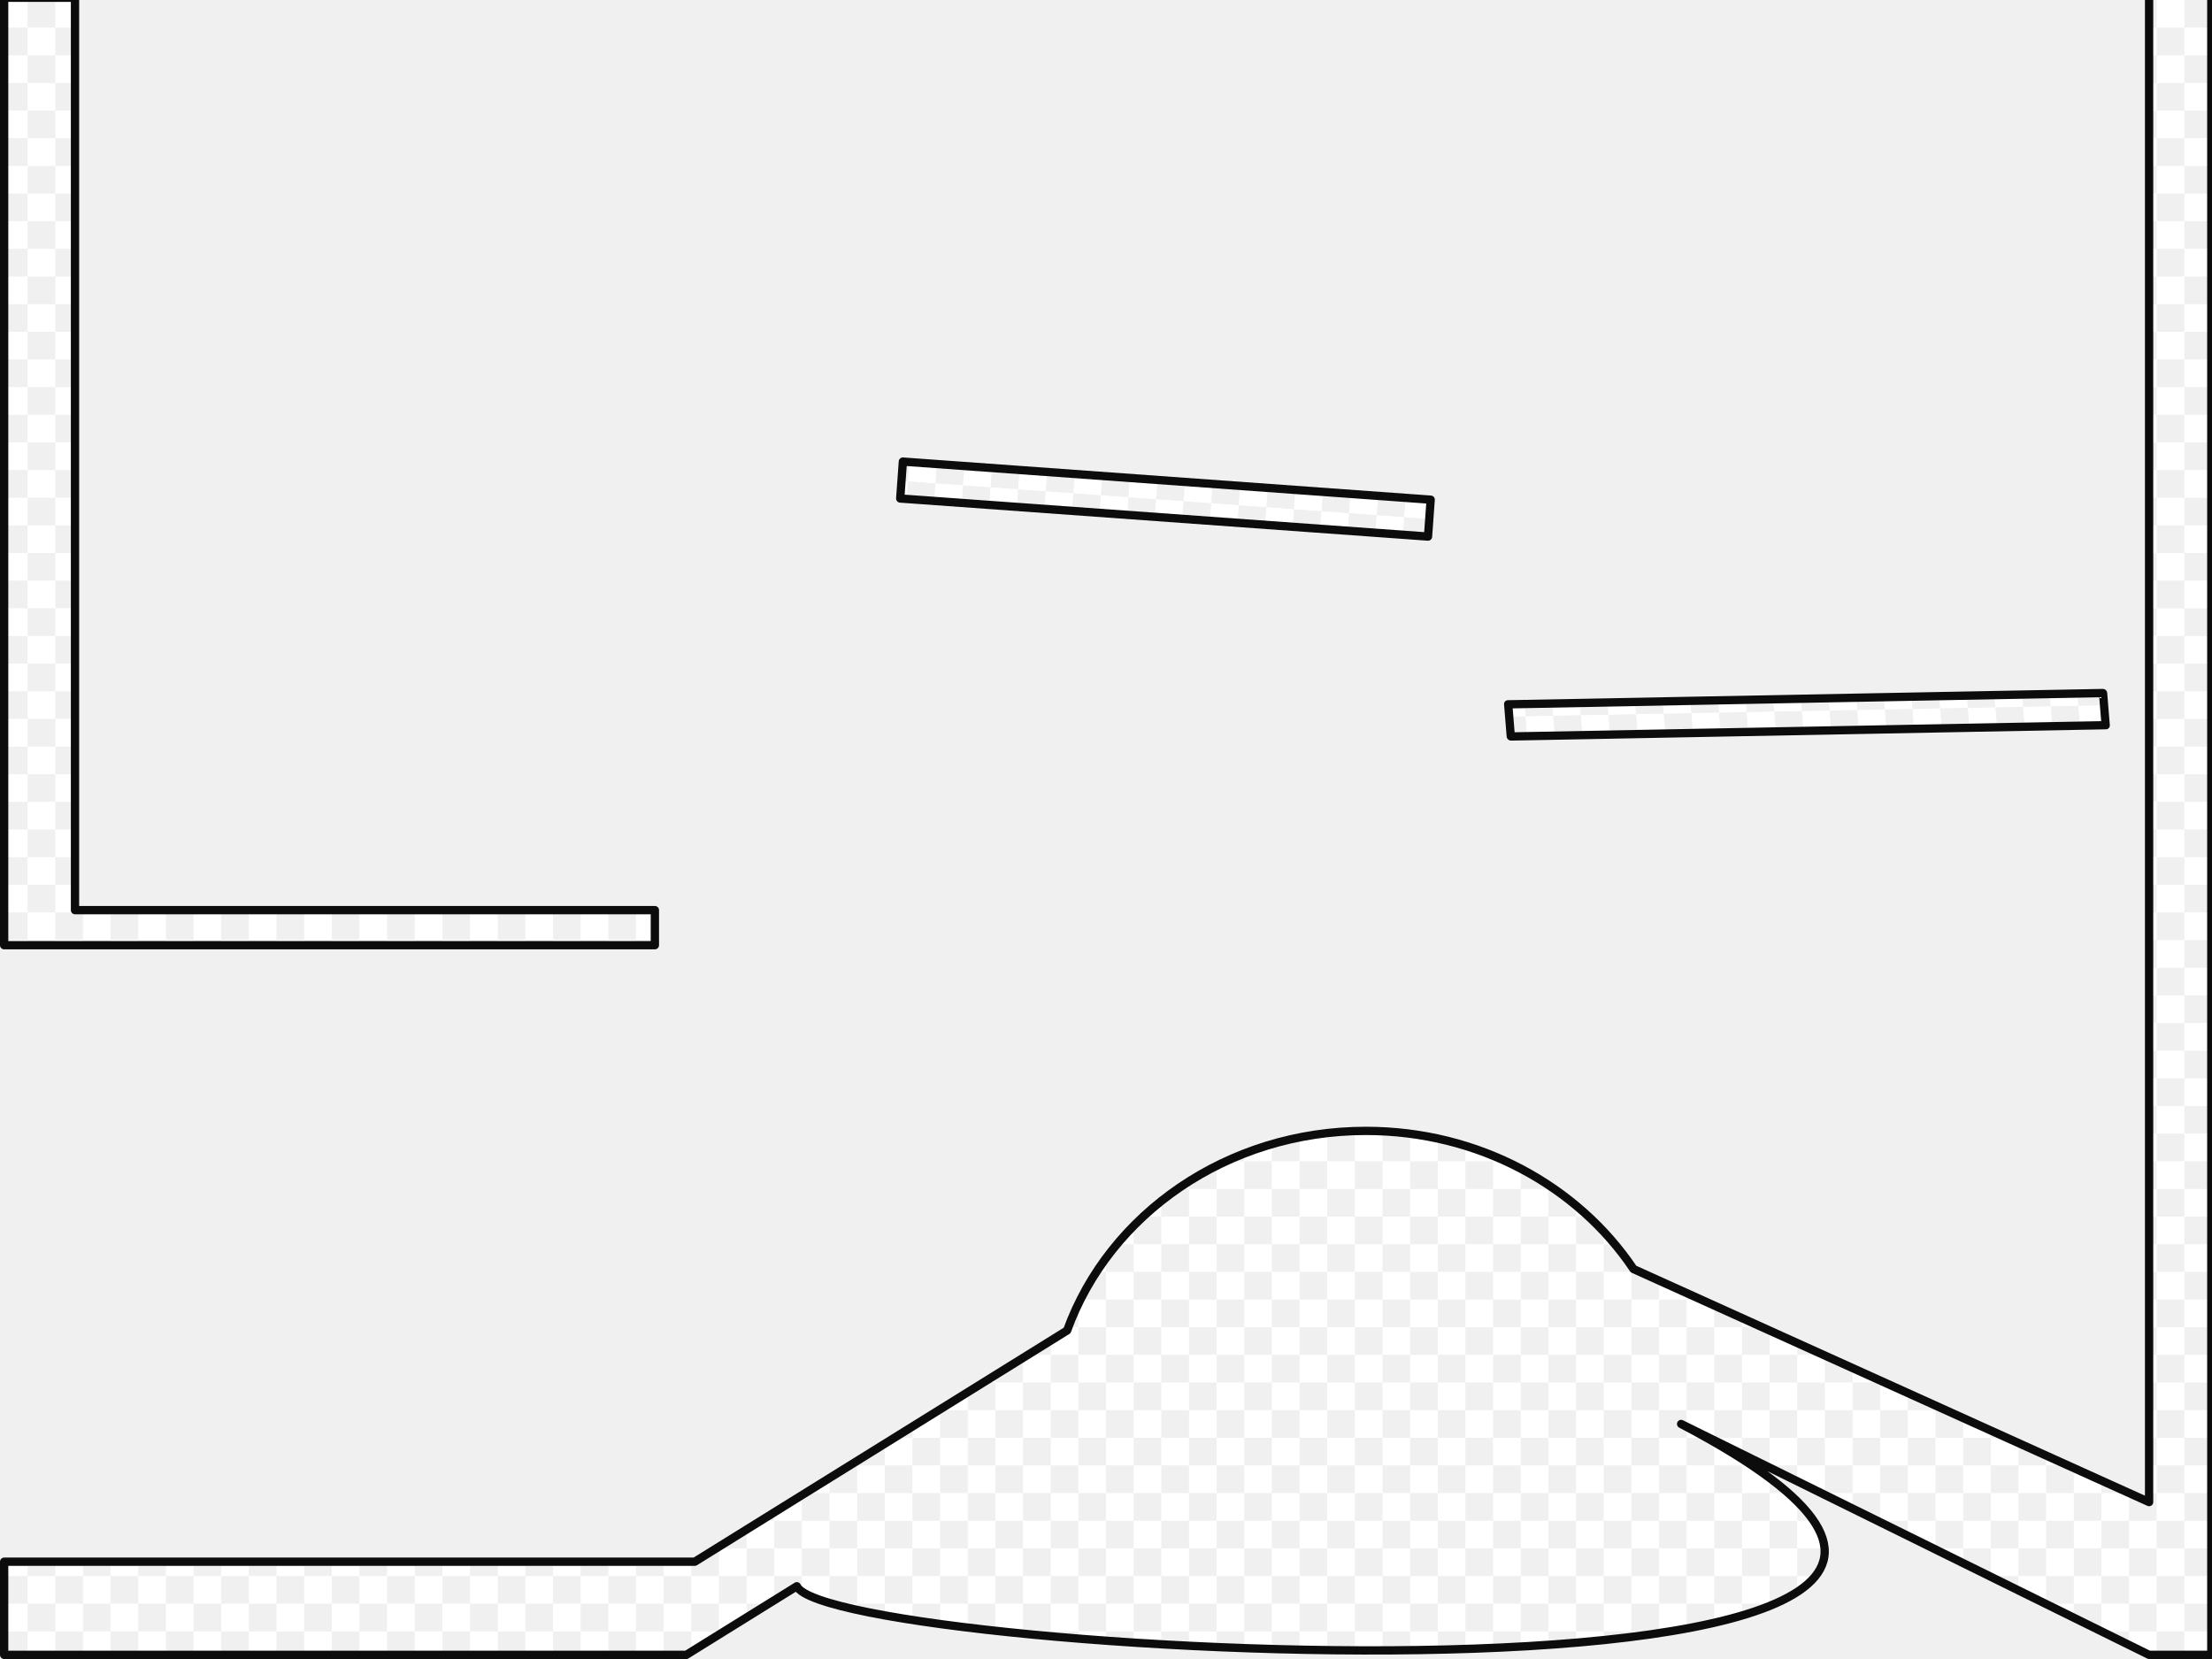
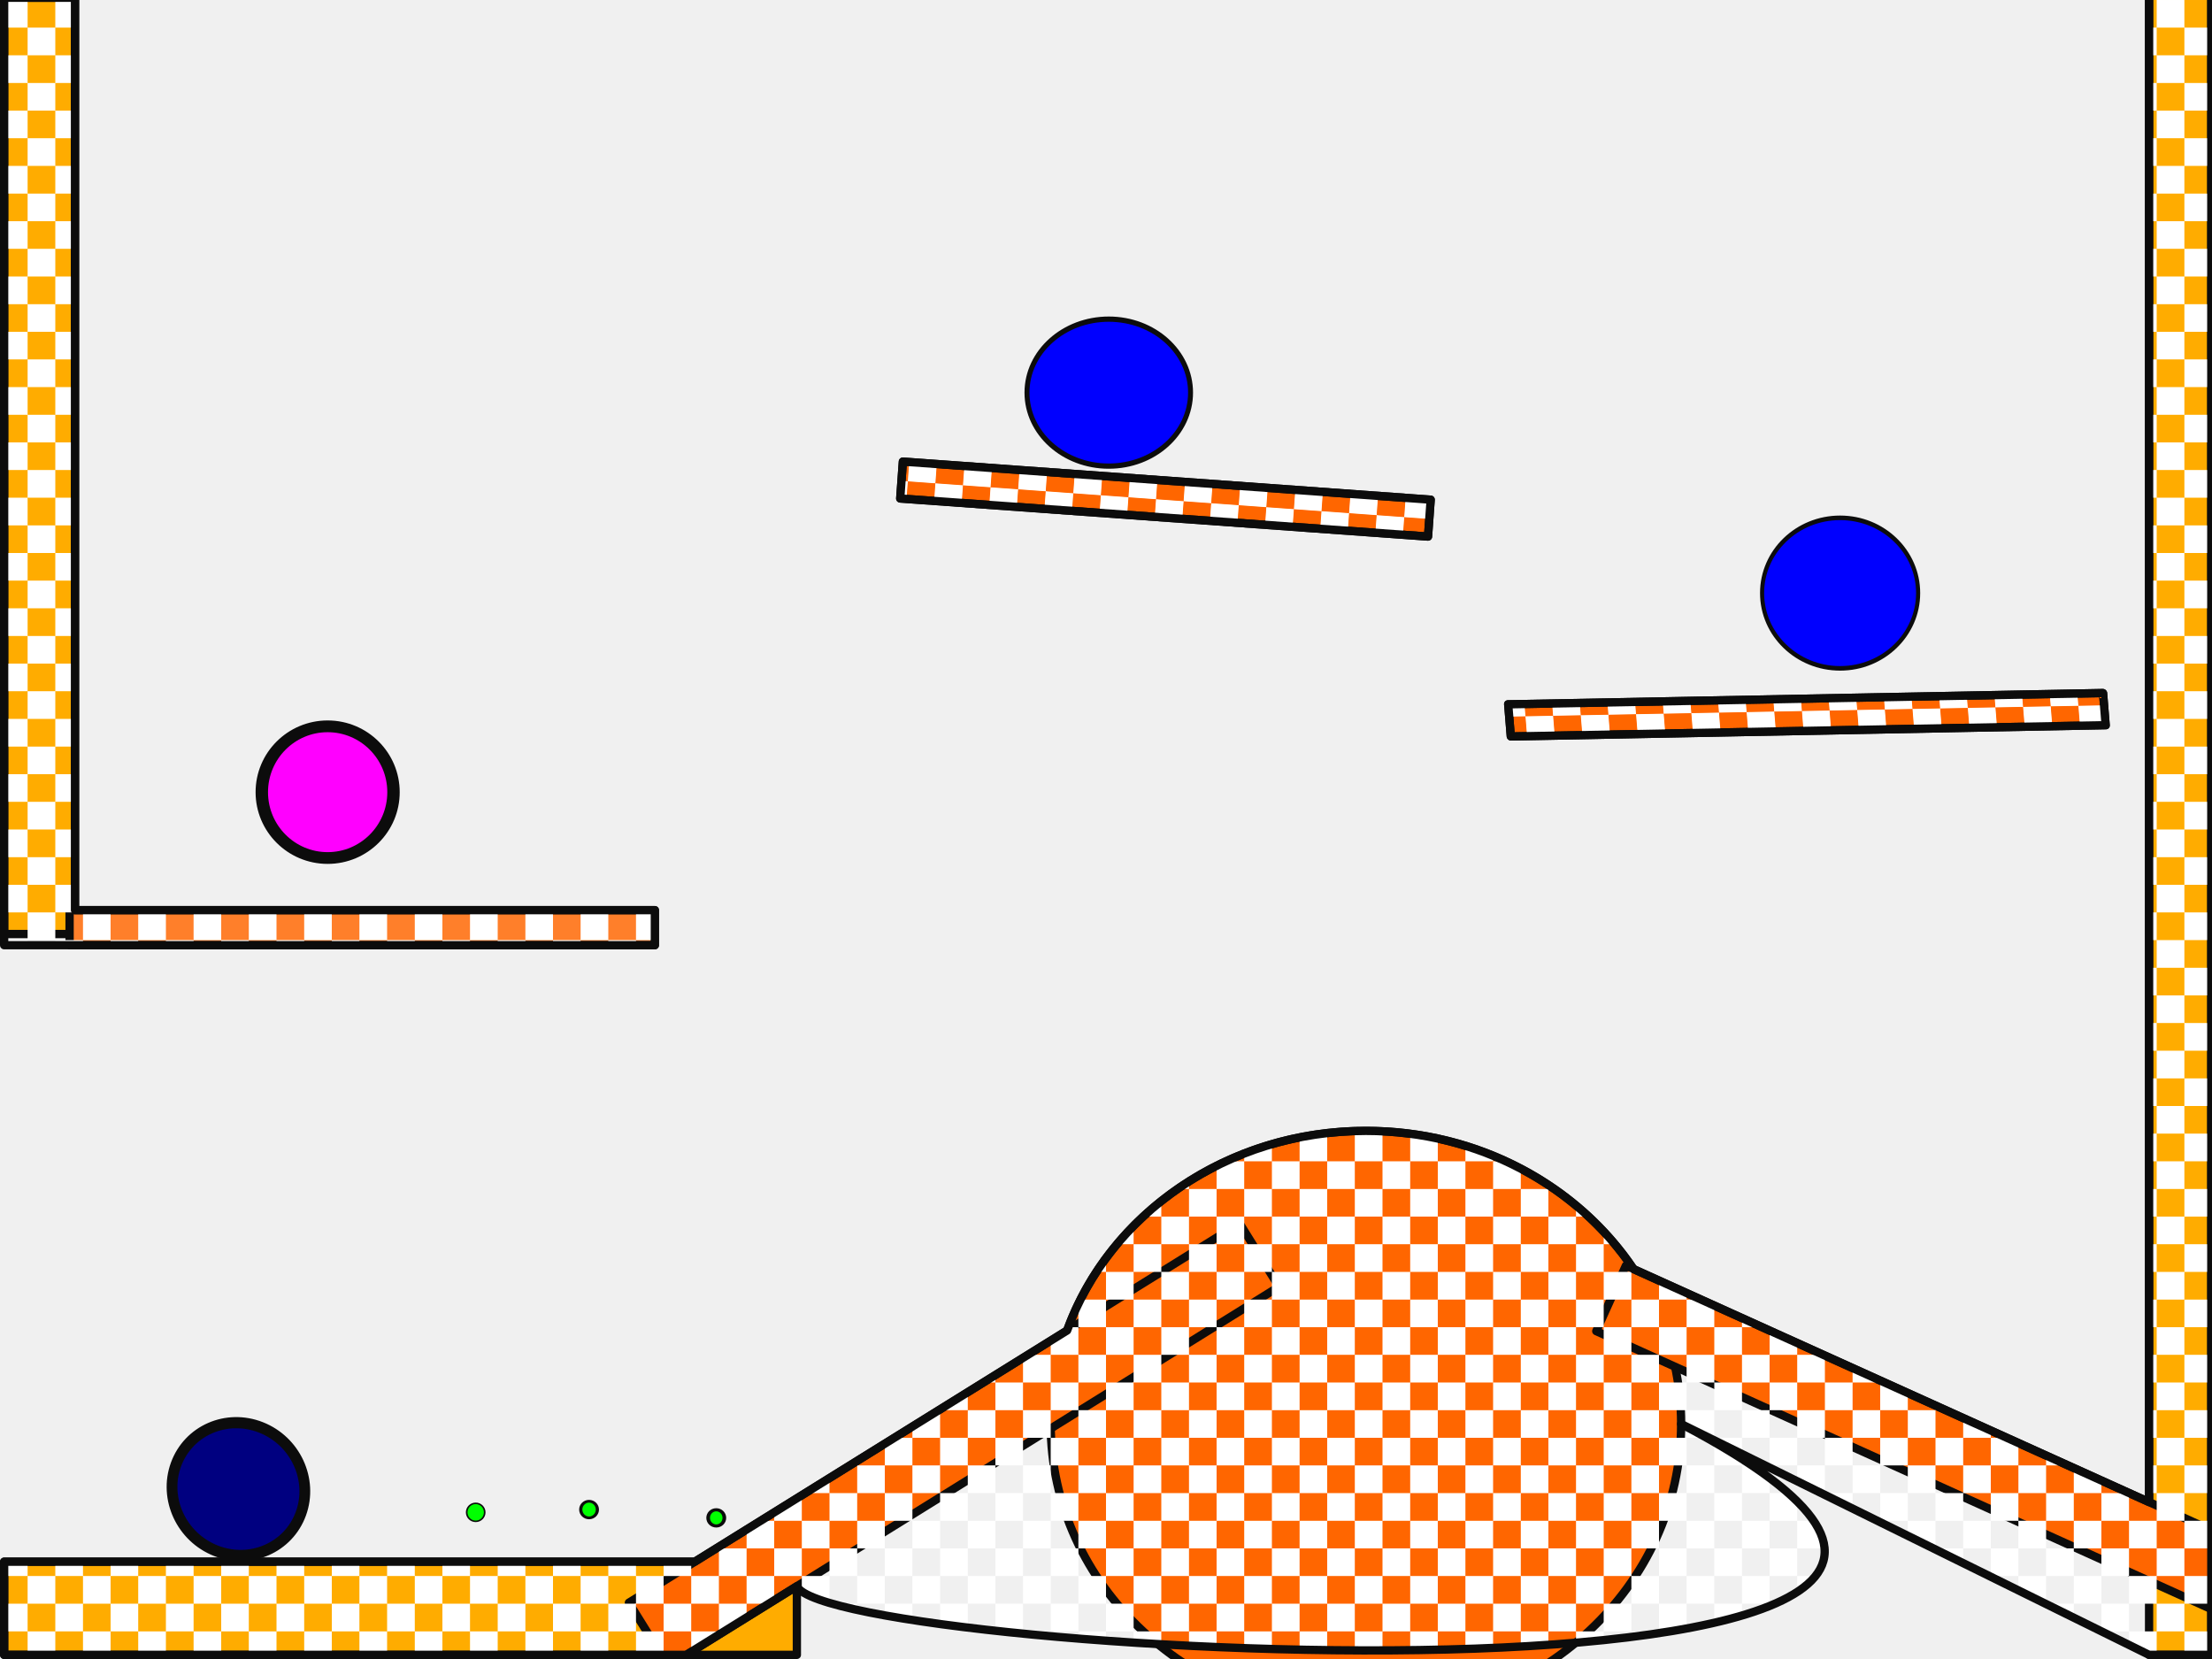
<svg xmlns="http://www.w3.org/2000/svg" width="800" height="600" id="svg2" version="1.1">
  <defs id="defs2824">
    <pattern id="Checkerboardwhite" patternTransform="translate(0,0) scale(10,10)" height="2" width="2" patternUnits="userSpaceOnUse">
      <rect id="rect4490" height="1" width="1" y="0" x="0" style="fill:white;stroke:none" />
      <rect id="rect4492" height="1" width="1" y="1" x="1" style="fill:white;stroke:none" />
    </pattern>
  </defs>
-   <g id="layer1" style="display:none">
+   <g id="layer1" style="display:inline">
    <rect style="fill:#ffac00;fill-opacity:1;fill-rule:nonzero;stroke:#0c0c0c;stroke-width:3;stroke-linecap:round;stroke-linejoin:round;stroke-miterlimit:4;stroke-opacity:1;stroke-dasharray:none" id="rect2844" width="286.698" height="33.698" x="1.5" y="564.802" />
    <rect style="fill:#ffac00;fill-opacity:1;fill-rule:nonzero;stroke:#0c0c0c;stroke-width:3;stroke-linecap:round;stroke-linejoin:round;stroke-miterlimit:4;stroke-opacity:1;stroke-dasharray:none" id="rect2876" width="22.516" height="721.516" x="777.242" y="-123.016" />
    <rect style="fill:#ffac00;fill-opacity:1;fill-rule:nonzero;stroke:#0c0c0c;stroke-width:3;stroke-linecap:round;stroke-linejoin:round;stroke-miterlimit:4;stroke-opacity:1;stroke-dasharray:none" id="rect2878" width="25.618" height="338.618" x="1.5" y="-0.809" />
    <path style="fill:#00ff00;fill-opacity:1;fill-rule:nonzero;stroke:#0c0c0c;stroke-width:5;stroke-linecap:round;stroke-linejoin:round;stroke-miterlimit:4;stroke-opacity:1;stroke-dasharray:none" id="path3004" d="m 278,372 a 27.5,30 0 1 1 -55,0 27.5,30 0 1 1 55,0 z" transform="matrix(0.1185308,0,0,0.1086532,142.3513,506.5377)" game_data="sprite=food" />
    <path style="fill:#00ff00;fill-opacity:1;fill-rule:nonzero;stroke:#0c0c0c;stroke-width:5;stroke-linecap:round;stroke-linejoin:round;stroke-miterlimit:4;stroke-opacity:1;stroke-dasharray:none" id="path3006" d="m 315,402 a 13,15 0 1 1 -26,0 13,15 0 1 1 26,0 z" game_data="sprite=food" transform="matrix(0.2311751,0,0,0.2003517,143.2284,465.4153)" />
    <path style="fill:#00ff00;fill-opacity:1;fill-rule:nonzero;stroke:#0c0c0c;stroke-width:5;stroke-linecap:round;stroke-linejoin:round;stroke-miterlimit:4;stroke-opacity:1;stroke-dasharray:none" id="path3008" d="m 399,440 a 11,13 0 1 1 -22,0 11,13 0 1 1 22,0 z" game_data="sprite=food" transform="matrix(0.2664208,0,0,0.225433,155.6721,449.7662)" />
    <path style="fill:#ff00ff;fill-opacity:1;fill-rule:nonzero;stroke:#0c0c0c;stroke-width:5;stroke-linecap:round;stroke-linejoin:round;stroke-miterlimit:4;stroke-opacity:1;stroke-dasharray:none" id="path3012" d="m 647,340 a 26.5,28 0 1 1 -53,0 26.5,28 0 1 1 53,0 z" game_data="sprite=gaswoman" transform="matrix(0.8986554,0,0,0.8505131,-439.1157,-2.67446)" />
    <rect style="fill:#ff7f2a;fill-opacity:1;fill-rule:nonzero;stroke:#0c0c0c;stroke-width:3;stroke-linecap:round;stroke-linejoin:round;stroke-miterlimit:4;stroke-opacity:1;stroke-dasharray:none" id="rect2841" width="211.661" height="12.661" x="25.169" y="329.169" />
    <path style="fill:#ff6600;fill-opacity:1;fill-rule:nonzero;stroke:#0c0c0c;stroke-width:3;stroke-linecap:round;stroke-linejoin:round;stroke-miterlimit:4;stroke-opacity:1;stroke-dasharray:none" id="path2876" d="m 541,532 a 114,106 0 1 1 -228,0 114,106 0 1 1 228,0 z" transform="translate(67,-17)" />
    <rect style="fill:#ff6600;fill-opacity:1;fill-rule:nonzero;stroke:#0c0c0c;stroke-width:3;stroke-linecap:round;stroke-linejoin:round;stroke-miterlimit:4;stroke-opacity:1;stroke-dasharray:none" id="rect2881" width="308" height="26" x="724.343" y="174.965" transform="matrix(0.9112682,0.4118134,-0.4118134,0.9112682,0,0)" />
    <rect style="fill:#ff6600;fill-opacity:1;fill-rule:nonzero;stroke:#0c0c0c;stroke-width:3;stroke-linecap:round;stroke-linejoin:round;stroke-miterlimit:4;stroke-opacity:1;stroke-dasharray:none" id="rect2883" width="260" height="27" x="-112.65" y="612.384" transform="matrix(0.8494477,-0.5276728,0.5276728,0.8494477,0,0)" />
    <rect style="fill:#ff6600;fill-opacity:1;fill-rule:nonzero;stroke:#0c0c0c;stroke-width:3.003;stroke-linecap:round;stroke-linejoin:round;stroke-miterlimit:4;stroke-opacity:1;stroke-dasharray:none" id="rect2885" width="215.176" height="11.663" x="524.115" y="265.543" transform="matrix(0.9998199,-0.01897898,0.08074067,0.9967351,0,0)" />
    <rect style="fill:#ff6600;fill-opacity:1;fill-rule:nonzero;stroke:#0c0c0c;stroke-width:3;stroke-linecap:round;stroke-linejoin:round;stroke-miterlimit:4;stroke-opacity:1;stroke-dasharray:none" id="rect2928" width="191.381" height="13.381" x="337.706" y="143.009" transform="matrix(0.9974074,0.07196239,-0.07196239,0.9974074,0,0)" />
    <rect style="fill:#ff0000;fill-opacity:1;fill-rule:nonzero;stroke:#0c0c0c;stroke-width:0.723;stroke-linecap:round;stroke-linejoin:round;stroke-miterlimit:4;stroke-opacity:1;stroke-dasharray:none" id="rect2932" width="42.277" height="226.277" x="-44.139" y="339.861" physics_shape="isSensor=True" game_data="sprite=game_over" />
  </g>
-   <g id="layer2" style="display:none">
+   <g id="layer2" style="display:inline">
    <path style="fill:#000080;fill-opacity:1;fill-rule:nonzero;stroke:#0c0c0c;stroke-width:5;stroke-linecap:round;stroke-linejoin:round;stroke-miterlimit:4;stroke-opacity:1;stroke-dasharray:none" id="path2974" d="m 665,152.5 a 31,29.5 0 1 1 -62,0 31,29.5 0 1 1 62,0 z" transform="matrix(0.7287678,0.2859325,-0.275495,0.7563782,-333.7926,241.9171)" game_data="sprite=gasman" />
-     <path style="fill:#0000ff;fill-opacity:1;fill-rule:nonzero;stroke:#0c0c0c;stroke-width:1;stroke-linecap:round;stroke-linejoin:round;stroke-miterlimit:4;stroke-opacity:1;stroke-dasharray:none" id="path2887" d="m 539,131.5 a 19,16.5 0 1 1 -38,0 19,16.5 0 1 1 38,0 z" transform="matrix(1.485127,0,0,1.64954,-106.766,-2.414526)" physics_shape="density=4" />
-     <path style="fill:#0000ff;fill-opacity:1;fill-rule:nonzero;stroke:#0c0c0c;stroke-width:1;stroke-linecap:round;stroke-linejoin:round;stroke-miterlimit:4;stroke-opacity:1;stroke-dasharray:none" id="path2930" d="m 361,52 a 16.5,14 0 1 1 -33,0 16.5,14 0 1 1 33,0 z" transform="matrix(1.792584,0,0,1.898402,-216.5451,43.28308)" physics_shape="density=4" />
+     <path style="fill:#0000ff;fill-opacity:1;fill-rule:nonzero;stroke:#0c0c0c;stroke-width:1;stroke-linecap:round;stroke-linejoin:round;stroke-miterlimit:4;stroke-opacity:1;stroke-dasharray:none" id="path2887" d="m 539,131.5 a 19,16.5 0 1 1 -38,0 19,16.5 0 1 1 38,0 z" transform="matrix(1.485127,0,0,1.64954,-106.766,-2.414526)" physics_shape="density=4" game_data="sprite=bad_guy" />
+     <path style="fill:#0000ff;fill-opacity:1;fill-rule:nonzero;stroke:#0c0c0c;stroke-width:1;stroke-linecap:round;stroke-linejoin:round;stroke-miterlimit:4;stroke-opacity:1;stroke-dasharray:none" id="path2930" d="m 361,52 a 16.5,14 0 1 1 -33,0 16.5,14 0 1 1 33,0 z" transform="matrix(1.792584,0,0,1.898402,-216.5451,43.28308)" physics_shape="density=4" game_data="sprite=bad_guy" />
  </g>
  <g style="display:inline" id="g8041">
    <path style="fill:url(#Checkerboardwhite);fill-opacity:1.0;fill-rule:nonzero;stroke:#0c0c0c;stroke-width:3;stroke-linecap:round;stroke-linejoin:round;stroke-miterlimit:4;stroke-opacity:1;stroke-dasharray:none" d="m 777.25,-123.031 0,666.281 -186.469,-84.281 C 570.648,428.967 534.834,409 494,409 c -50.246,0 -92.884,30.224 -108.062,72.188 l -134.656,83.625 -249.781,0 0,33.688 237.656,0 9.062,0 39.969,-24.812 C 300.321,599.272 823.287,627.857 608,515 l 169.25,83.5 22.5,0 0,-16.531 0,-28.562 0,-676.438 -22.5,0 z" id="rect8043" />
    <path style="fill:url(#Checkerboardwhite);fill-opacity:1.0;fill-rule:nonzero;stroke:#0c0c0c;stroke-width:3;stroke-linecap:round;stroke-linejoin:round;stroke-miterlimit:4;stroke-opacity:1;stroke-dasharray:none" d="m 1.5,-0.812 0,342.656 235.344,-2.5e-4 0,-12.688 -209.719,0 0,-329.969 -25.625,0 z" id="rect8047" />
    <rect transform="matrix(0.9998199,-0.01897898,0.08074067,0.9967351,0,0)" y="265.543" x="524.115" height="11.663" width="215.176" id="rect8065" style="fill:url(#Checkerboardwhite);fill-opacity:1.0;fill-rule:nonzero;stroke:#0c0c0c;stroke-width:3.003;stroke-linecap:round;stroke-linejoin:round;stroke-miterlimit:4;stroke-opacity:1;stroke-dasharray:none" />
    <rect transform="matrix(0.9974074,0.07196239,-0.07196239,0.9974074,0,0)" y="143.009" x="337.706" height="13.381" width="191.381" id="rect8067" style="fill:url(#Checkerboardwhite);fill-opacity:1.0;fill-rule:nonzero;stroke:#0c0c0c;stroke-width:3;stroke-linecap:round;stroke-linejoin:round;stroke-miterlimit:4;stroke-opacity:1;stroke-dasharray:none" />
  </g>
</svg>
